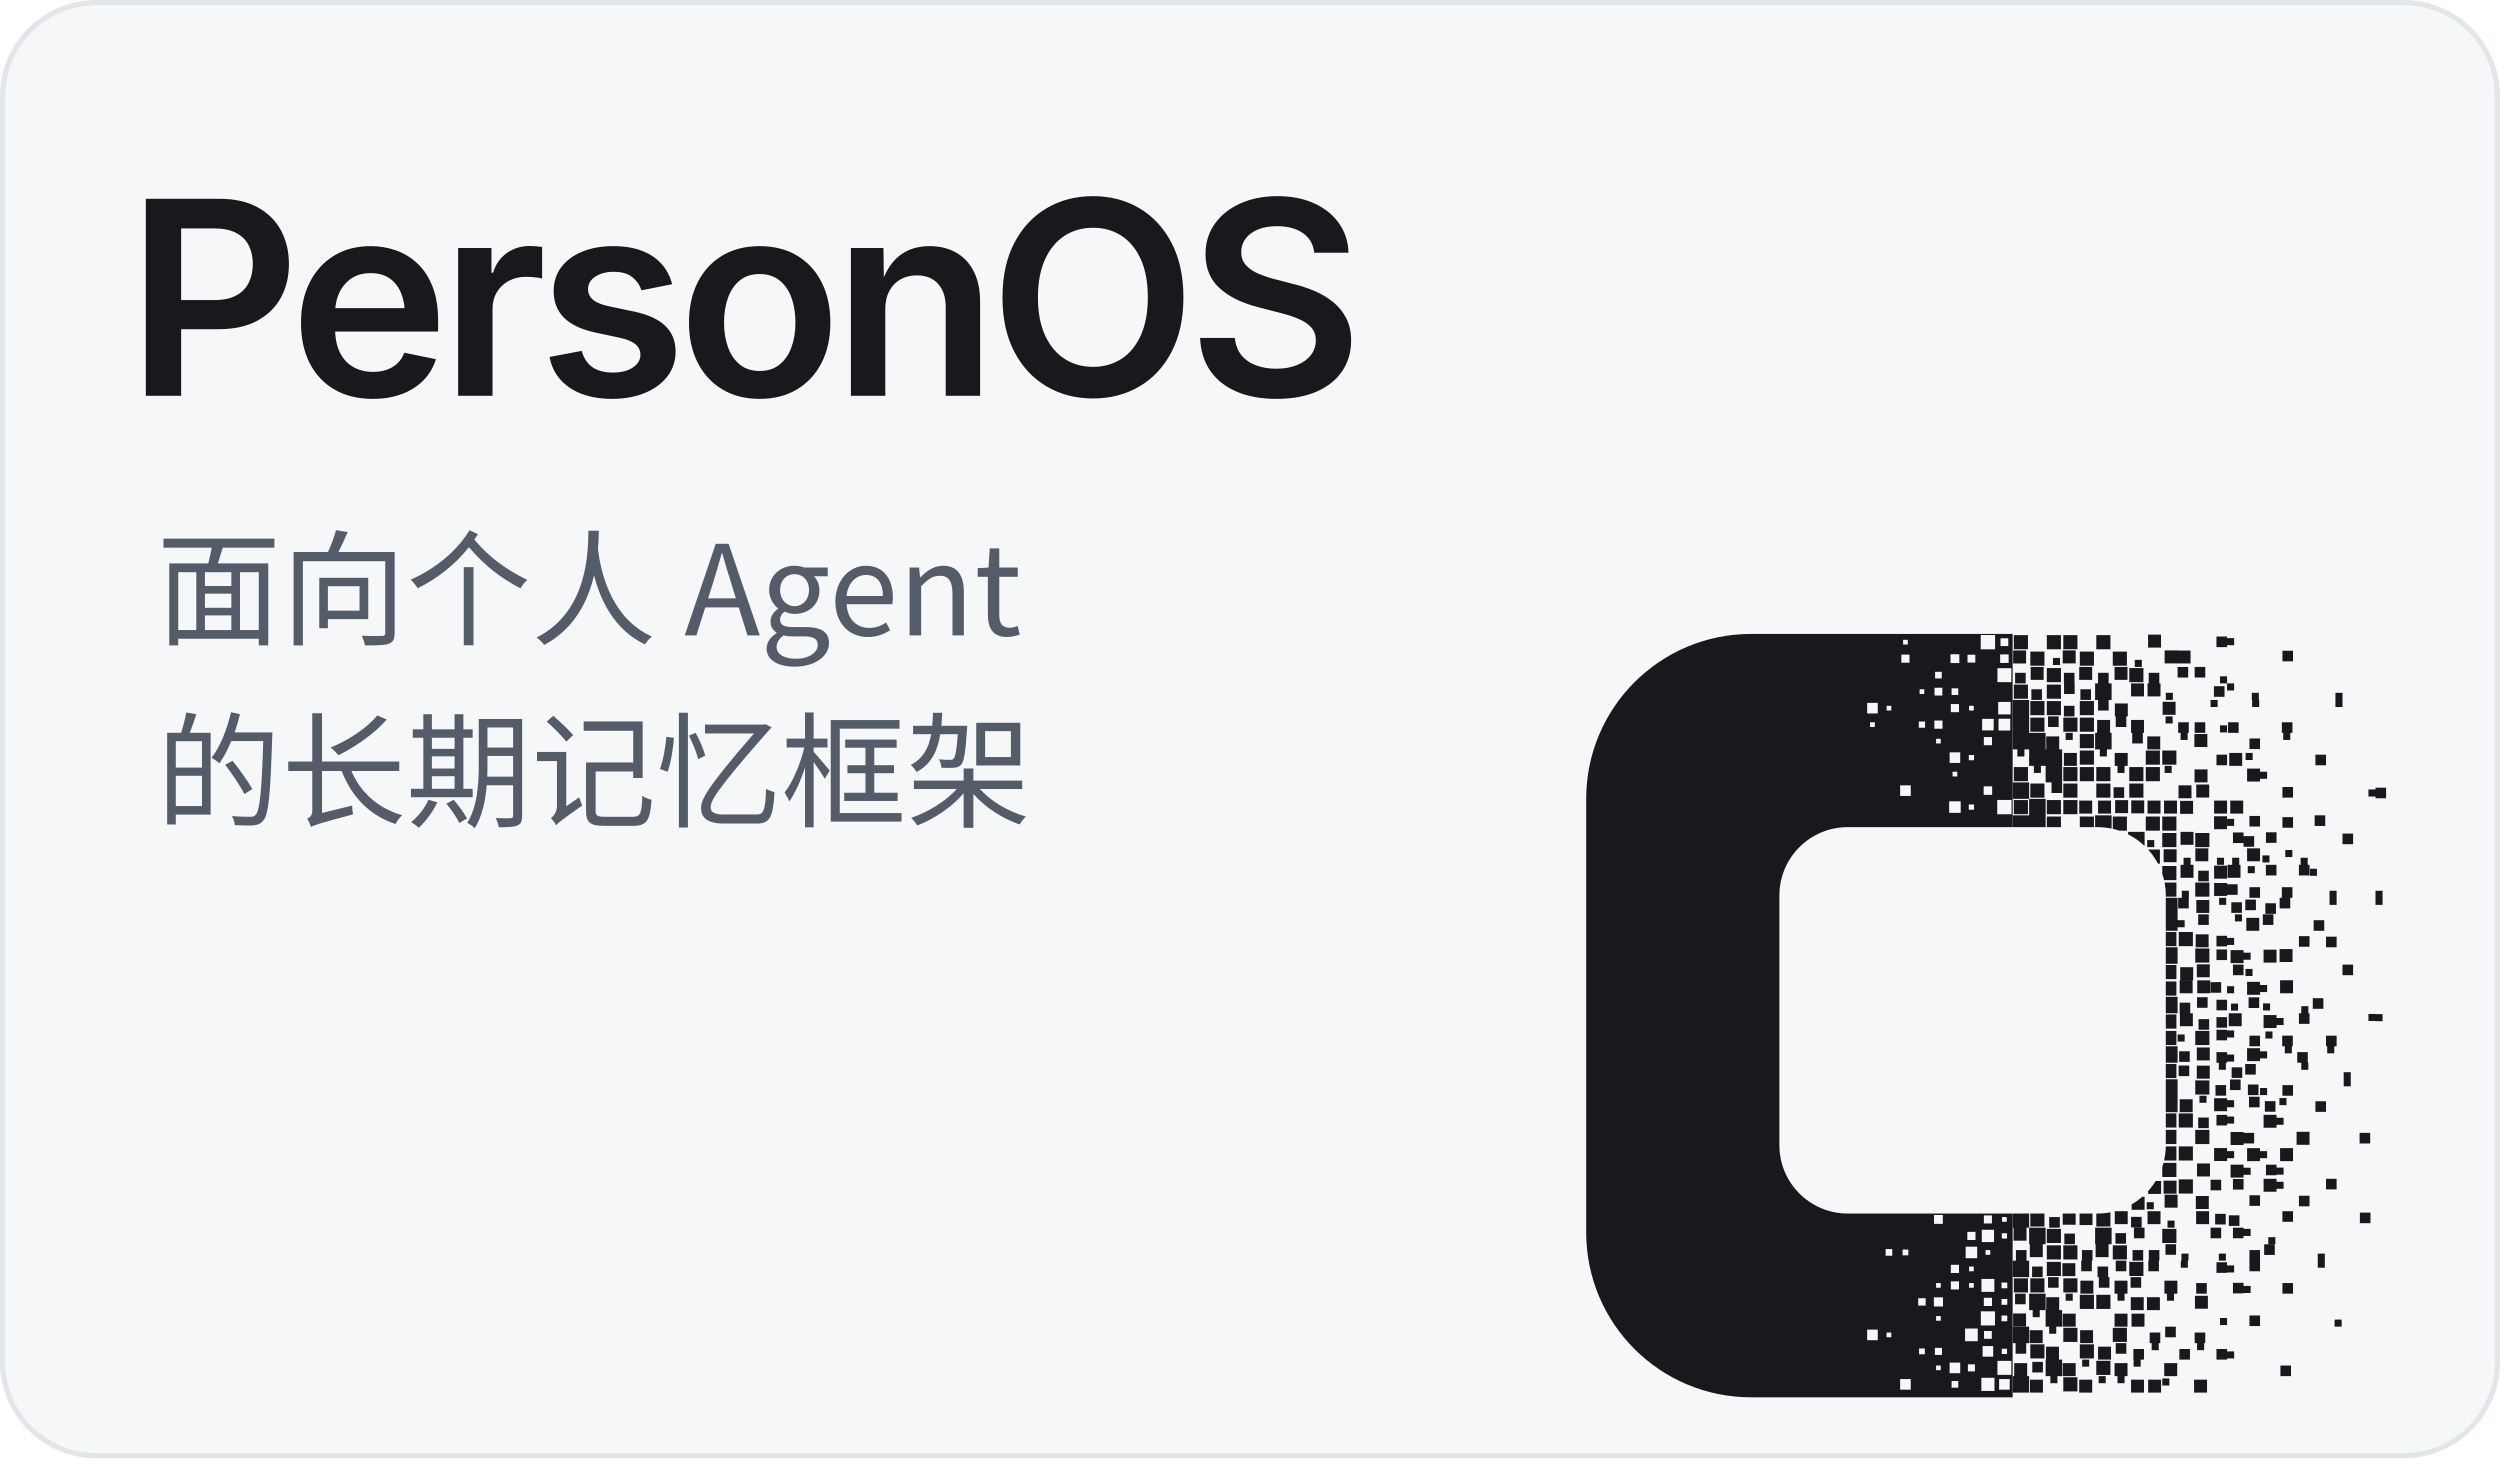
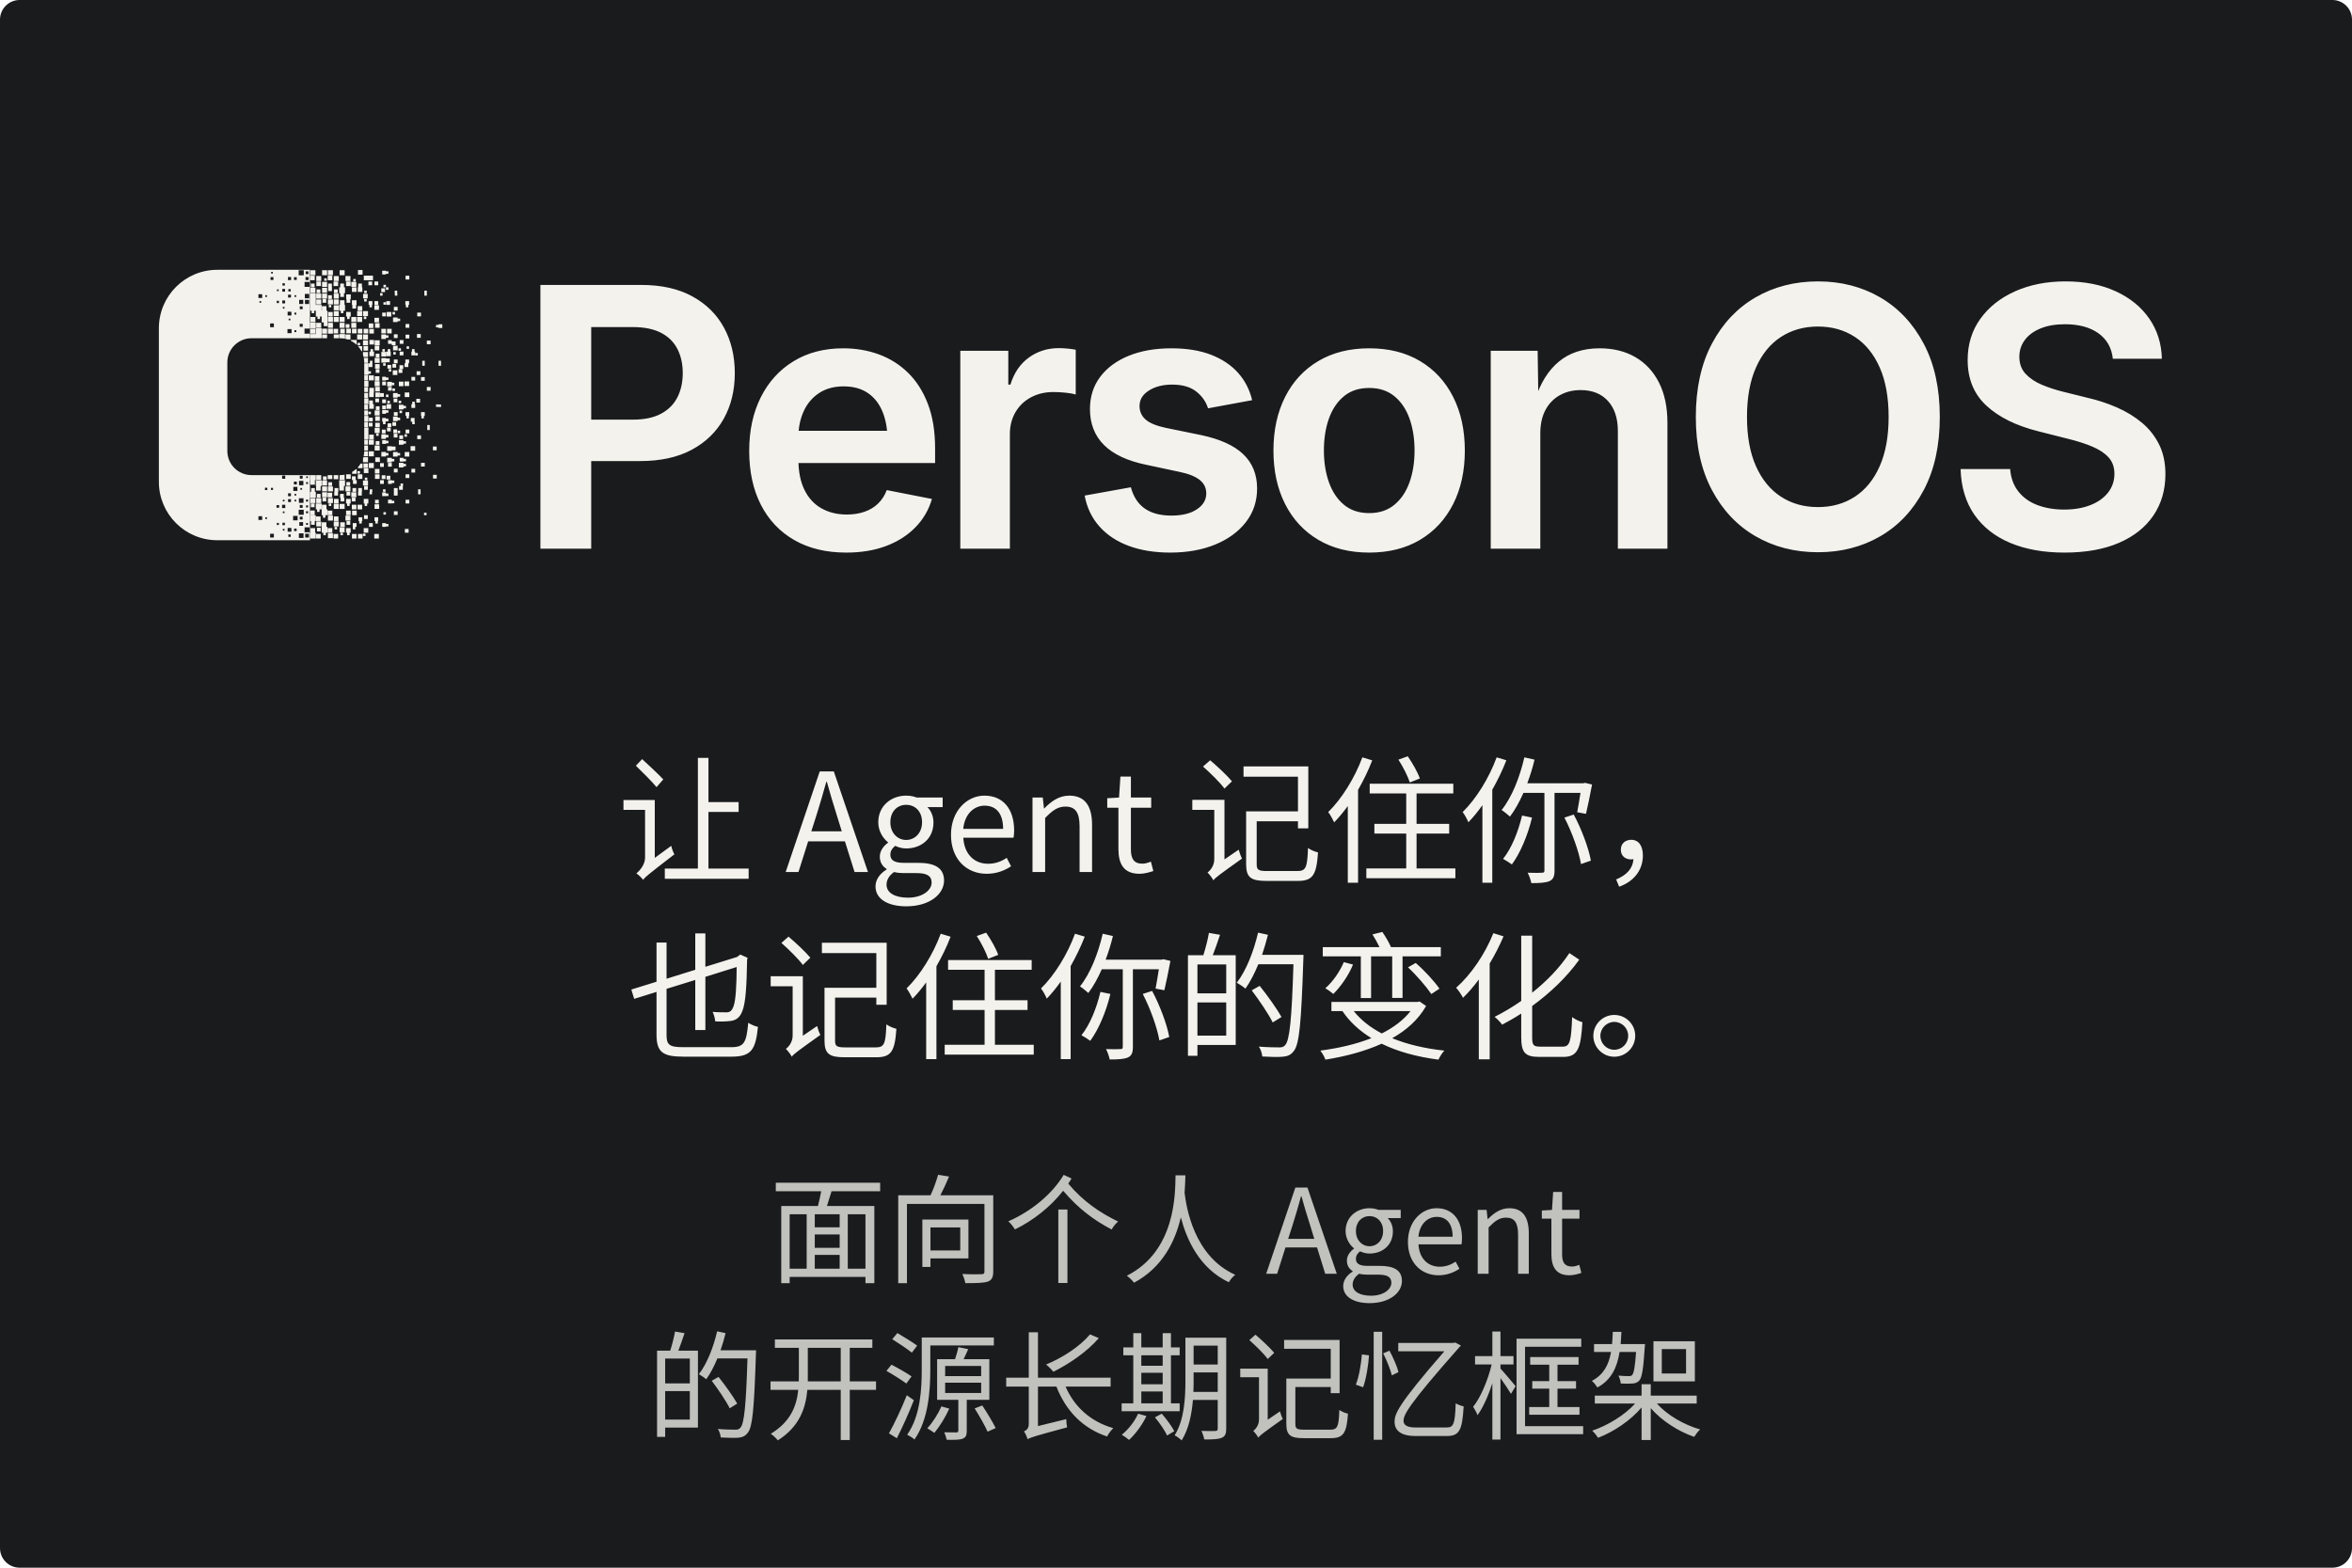
- <svg xmlns="http://www.w3.org/2000/svg" width="480" height="280" viewBox="0 0 480 280" role="img" aria-label="PersonOS — 面向个人 Agent 的长期记忆框架">
-   <rect x=".5" y=".5" width="479" height="279" rx="18" fill="#F6F7F8" stroke="#E2E5E9" />
-   <path d="M28 76V38.168H42.143Q46.484 38.168 49.455 39.793Q52.426 41.418 53.949 44.249Q55.473 47.08 55.473 50.686Q55.473 54.316 53.937 57.135Q52.4 59.953 49.404 61.578Q46.408 63.203 42.041 63.203H32.672V57.617H41.152Q43.717 57.617 45.354 56.729Q46.992 55.84 47.767 54.266Q48.541 52.691 48.541 50.686Q48.541 48.68 47.767 47.131Q46.992 45.582 45.342 44.719Q43.691 43.855 41.102 43.855H34.779V76ZM71.578 76.584Q67.287 76.584 64.202 74.781Q61.117 72.979 59.454 69.703Q57.791 66.428 57.791 61.984Q57.791 57.592 59.429 54.291Q61.067 50.99 64.076 49.124Q67.084 47.258 71.147 47.258Q73.737 47.258 76.085 48.096Q78.434 48.934 80.249 50.686Q82.065 52.438 83.093 55.142Q84.121 57.846 84.121 61.578V63.66H60.914V59.166H80.846L77.748 60.486Q77.748 58.1 77.012 56.284Q76.276 54.469 74.816 53.453Q73.356 52.438 71.172 52.438Q68.989 52.438 67.465 53.466Q65.942 54.494 65.142 56.208Q64.342 57.922 64.342 60.029V63.127Q64.342 65.818 65.256 67.672Q66.17 69.525 67.821 70.465Q69.471 71.404 71.655 71.404Q73.102 71.404 74.283 70.985Q75.463 70.566 76.326 69.741Q77.19 68.916 77.621 67.723L83.69 68.967Q83.004 71.252 81.354 72.966Q79.703 74.68 77.228 75.632Q74.752 76.584 71.578 76.584ZM87.964 76V47.613H94.362V52.361H94.667Q95.428 49.898 97.333 48.565Q99.237 47.232 101.674 47.232Q102.233 47.232 102.919 47.283Q103.604 47.334 104.087 47.41V53.479Q103.68 53.352 102.766 53.25Q101.852 53.148 100.964 53.148Q99.135 53.148 97.675 53.936Q96.215 54.723 95.39 56.106Q94.565 57.49 94.565 59.293V76ZM117.526 76.584Q114.251 76.584 111.737 75.645Q109.224 74.705 107.611 72.902Q105.999 71.1 105.517 68.535L111.686 67.367Q112.27 69.475 113.756 70.503Q115.241 71.531 117.653 71.531Q120.091 71.531 121.525 70.554Q122.96 69.576 122.96 68.129Q122.96 66.91 122.02 66.11Q121.081 65.311 119.126 64.879L114.276 63.838Q110.265 62.975 108.284 60.994Q106.304 59.014 106.304 55.891Q106.304 53.25 107.751 51.32Q109.198 49.391 111.775 48.324Q114.352 47.258 117.755 47.258Q120.979 47.258 123.303 48.172Q125.626 49.086 127.061 50.724Q128.495 52.361 129.054 54.57L123.163 55.738Q122.681 54.24 121.411 53.212Q120.142 52.184 117.831 52.184Q115.724 52.184 114.314 53.11Q112.905 54.037 112.905 55.484Q112.905 56.729 113.845 57.541Q114.784 58.354 116.942 58.811L121.767 59.826Q125.804 60.689 127.759 62.594Q129.714 64.498 129.714 67.494Q129.714 70.186 128.165 72.229Q126.616 74.273 123.861 75.429Q121.106 76.584 117.526 76.584ZM145.845 76.584Q141.706 76.584 138.659 74.743Q135.613 72.902 133.949 69.614Q132.286 66.326 132.286 61.959Q132.286 57.541 133.949 54.228Q135.613 50.914 138.659 49.086Q141.706 47.258 145.845 47.258Q150.009 47.258 153.056 49.086Q156.103 50.914 157.766 54.228Q159.429 57.541 159.429 61.959Q159.429 66.326 157.766 69.614Q156.103 72.902 153.056 74.743Q150.009 76.584 145.845 76.584ZM145.845 71.227Q148.156 71.227 149.692 69.982Q151.228 68.738 151.977 66.631Q152.726 64.523 152.726 61.934Q152.726 59.318 151.977 57.211Q151.228 55.104 149.692 53.859Q148.156 52.615 145.845 52.615Q143.534 52.615 142.024 53.859Q140.513 55.104 139.764 57.198Q139.015 59.293 139.015 61.934Q139.015 64.523 139.764 66.631Q140.513 68.738 142.024 69.982Q143.534 71.227 145.845 71.227ZM169.974 59.369V76H163.373V47.613H169.619L169.72 54.621H169.187Q170.38 50.939 172.691 49.099Q175.002 47.258 178.48 47.258Q181.4 47.258 183.584 48.502Q185.767 49.746 186.973 52.133Q188.179 54.52 188.179 57.947V76H181.578V58.963Q181.578 56.119 180.105 54.494Q178.632 52.869 176.043 52.869Q174.291 52.869 172.92 53.631Q171.548 54.393 170.761 55.853Q169.974 57.312 169.974 59.369ZM209.871 76.508Q204.894 76.508 200.959 74.197Q197.023 71.887 194.751 67.545Q192.478 63.203 192.478 57.109Q192.478 50.99 194.751 46.636Q197.023 42.281 200.959 39.971Q204.894 37.66 209.871 37.66Q214.822 37.66 218.745 39.971Q222.668 42.281 224.94 46.636Q227.213 50.99 227.213 57.109Q227.213 63.203 224.94 67.558Q222.668 71.912 218.745 74.21Q214.822 76.508 209.871 76.508ZM209.871 70.439Q212.943 70.439 215.317 68.903Q217.691 67.367 219.037 64.384Q220.383 61.4 220.383 57.109Q220.383 52.768 219.037 49.784Q217.691 46.801 215.317 45.265Q212.943 43.729 209.871 43.729Q206.773 43.729 204.387 45.277Q202 46.826 200.642 49.81Q199.283 52.793 199.283 57.109Q199.283 61.4 200.642 64.371Q202 67.342 204.387 68.891Q206.773 70.439 209.871 70.439ZM245.096 76.584Q240.703 76.584 237.466 75.213Q234.229 73.842 232.401 71.227Q230.573 68.611 230.42 64.879H237.098Q237.276 66.859 238.342 68.18Q239.408 69.5 241.16 70.147Q242.912 70.795 245.045 70.795Q247.28 70.795 248.993 70.109Q250.707 69.424 251.672 68.192Q252.637 66.961 252.637 65.336Q252.637 63.863 251.786 62.898Q250.936 61.934 249.4 61.261Q247.864 60.588 245.807 60.08L241.516 58.963Q236.768 57.744 234.114 55.281Q231.461 52.818 231.461 48.807Q231.461 45.455 233.264 42.941Q235.067 40.428 238.19 39.044Q241.313 37.66 245.274 37.66Q249.311 37.66 252.358 39.057Q255.405 40.453 257.118 42.916Q258.832 45.379 258.908 48.527H252.332Q252.078 46.09 250.161 44.757Q248.244 43.424 245.172 43.424Q243.039 43.424 241.503 44.071Q239.967 44.719 239.142 45.836Q238.317 46.953 238.317 48.4Q238.317 49.975 239.294 50.99Q240.272 52.006 241.757 52.615Q243.242 53.225 244.766 53.605L248.295 54.52Q250.403 55.027 252.383 55.865Q254.364 56.703 255.95 57.985Q257.537 59.268 258.477 61.096Q259.416 62.924 259.416 65.387Q259.416 68.713 257.715 71.239Q256.014 73.766 252.815 75.175Q249.615 76.584 245.096 76.584Z" fill="#17191C" />
-   <text x="30" y="122" fill="#535C68" font-size="24" font-weight="450" font-family="Noto Sans CJK SC,PingFang SC,Microsoft YaHei,sans-serif">面向个人 Agent</text>
-   <text x="30" y="157" fill="#535C68" font-size="24" font-weight="450" font-family="Noto Sans CJK SC,PingFang SC,Microsoft YaHei,sans-serif">的长期记忆框架</text>
-   <g transform="translate(286 100) scale(2.96875)">
+ <svg xmlns="http://www.w3.org/2000/svg" width="480" height="320" viewBox="0 0 480 320" role="img" aria-label="PersonOS — 面向个人 Agent 的开源长期记忆框架">
+   <rect width="480" height="320" rx="4" fill="#191B1D" />
+   <g transform="translate(25.43759 46.89398) scale(1.118072)">
    <g transform="scale(0.152381) translate(-558 -231)">
      <defs>
        <clipPath id="ring">
          <path clip-rule="evenodd" d="M669 279H853C891.66 279 923 310.34 923 349V533C923 571.66 891.66 603 853 603H669C630.34 603 599 571.66 599 533V349C599 310.34 630.34 279 669 279Z M710 361H816C832.016 361 845 373.984 845 390V496C845 512.016 832.016 525 816 525H710C693.984 525 681 512.016 681 496V390C681 373.984 693.984 361 710 361Z" />
        </clipPath>
        <clipPath id="counter">
          <path clip-rule="evenodd" d="M550 220H990V665H550Z M710 361H816C832.016 361 845 373.984 845 390V496C845 512.016 832.016 525 816 525H710C693.984 525 681 512.016 681 496V390C681 373.984 693.984 361 710 361Z" />
        </clipPath>
      </defs>
-       <g fill="#17191C">
+       <g fill="#F4F2ED">
        <path fill-rule="evenodd" clip-path="url(#ring)" d="M590 270H780V615H590Z M733.5 281.5h2v2h-2Z M766.459 279.459h6.083v6.083h-6.083Z M774.842 280.842h3.317v3.317h-3.317Z M732.768 287.768h3.464v3.464h-3.464Z M753.629 287.629h3.742v3.742h-3.742Z M760.842 287.842h3.317v3.317h-3.317Z M774.697 287.697h3.606v3.606h-3.606Z M747.086 295.086h2.828v2.828h-2.828Z M773.542 293.542h5.916v5.916h-5.916Z M740.5 302.5h2v2h-2Z M746.842 301.842h3.317v3.317h-3.317Z M754.086 302.086h2.828v2.828h-2.828Z M718.25 308.25h4.5v4.5h-4.5Z M726.5 309.5h2v2h-2Z M753.768 308.768h3.464v3.464h-3.464Z M761.5 309.5h2v2h-2Z M773.854 307.854h5.292v5.292h-5.292Z M719.5 316.5h2v2h-2Z M740.177 316.177h2.646v2.646h-2.646Z M746.768 315.768h3.464v3.464h-3.464Z M767.051 315.051h4.899v4.899h-4.899Z M774 315h5v5h-5Z M747.5 323.5h2v2h-2Z M767.768 322.768h3.464v3.464h-3.464Z M753.25 329.25h4.5v4.5h-4.5Z M761.382 330.382h2.236v2.236h-2.236Z M754.5 337.5h2v2h-2Z M732.25 343.25h4.5v4.5h-4.5Z M767.697 343.697h3.606v3.606h-3.606Z M753.051 350.051h4.899v4.899h-4.899Z M761.382 351.382h2.236v2.236h-2.236Z M773.459 349.459h6.083v6.083h-6.083Z M717 363h7v7h-7Z M724 363h7v7h-7Z M731 363h7v7h-7Z M738 363h7v7h-7Z M745 363h7v7h-7Z M752 363h7v7h-7Z M759 363h7v7h-7Z M766 363h7v7h-7Z M773 363h7v7h-7Z M717 370h7v7h-7Z M724 370h7v7h-7Z M731 370h7v7h-7Z M738 370h7v7h-7Z M745 370h7v7h-7Z M752 370h7v7h-7Z M759 370h7v7h-7Z M766 370h7v7h-7Z M773 370h7v7h-7Z M717 377h7v7h-7Z M724 377h7v7h-7Z M731 377h7v7h-7Z M738 377h7v7h-7Z M745 377h7v7h-7Z M752 377h7v7h-7Z M759 377h7v7h-7Z M766 377h7v7h-7Z M773 377h7v7h-7Z M717 384h7v7h-7Z M724 384h7v7h-7Z M731 384h7v7h-7Z M738 384h7v7h-7Z M745 384h7v7h-7Z M752 384h7v7h-7Z M759 384h7v7h-7Z M766 384h7v7h-7Z M773 384h7v7h-7Z M717 391h7v7h-7Z M724 391h7v7h-7Z M731 391h7v7h-7Z M738 391h7v7h-7Z M745 391h7v7h-7Z M752 391h7v7h-7Z M759 391h7v7h-7Z M766 391h7v7h-7Z M773 391h7v7h-7Z M717 398h7v7h-7Z M724 398h7v7h-7Z M731 398h7v7h-7Z M738 398h7v7h-7Z M745 398h7v7h-7Z M752 398h7v7h-7Z M759 398h7v7h-7Z M766 398h7v7h-7Z M773 398h7v7h-7Z M717 405h7v7h-7Z M724 405h7v7h-7Z M731 405h7v7h-7Z M738 405h7v7h-7Z M745 405h7v7h-7Z M752 405h7v7h-7Z M759 405h7v7h-7Z M766 405h7v7h-7Z M773 405h7v7h-7Z M717 412h7v7h-7Z M724 412h7v7h-7Z M731 412h7v7h-7Z M738 412h7v7h-7Z M745 412h7v7h-7Z M752 412h7v7h-7Z M759 412h7v7h-7Z M766 412h7v7h-7Z M773 412h7v7h-7Z M717 419h7v7h-7Z M724 419h7v7h-7Z M731 419h7v7h-7Z M738 419h7v7h-7Z M745 419h7v7h-7Z M752 419h7v7h-7Z M759 419h7v7h-7Z M766 419h7v7h-7Z M773 419h7v7h-7Z M717 426h7v7h-7Z M724 426h7v7h-7Z M731 426h7v7h-7Z M738 426h7v7h-7Z M745 426h7v7h-7Z M752 426h7v7h-7Z M759 426h7v7h-7Z M766 426h7v7h-7Z M773 426h7v7h-7Z M717 433h7v7h-7Z M724 433h7v7h-7Z M731 433h7v7h-7Z M738 433h7v7h-7Z M745 433h7v7h-7Z M752 433h7v7h-7Z M759 433h7v7h-7Z M766 433h7v7h-7Z M773 433h7v7h-7Z M717 440h7v7h-7Z M724 440h7v7h-7Z M731 440h7v7h-7Z M738 440h7v7h-7Z M745 440h7v7h-7Z M752 440h7v7h-7Z M759 440h7v7h-7Z M766 440h7v7h-7Z M773 440h7v7h-7Z M717 447h7v7h-7Z M724 447h7v7h-7Z M731 447h7v7h-7Z M738 447h7v7h-7Z M745 447h7v7h-7Z M752 447h7v7h-7Z M759 447h7v7h-7Z M766 447h7v7h-7Z M773 447h7v7h-7Z M717 454h7v7h-7Z M724 454h7v7h-7Z M731 454h7v7h-7Z M738 454h7v7h-7Z M745 454h7v7h-7Z M752 454h7v7h-7Z M759 454h7v7h-7Z M766 454h7v7h-7Z M773 454h7v7h-7Z M717 461h7v7h-7Z M724 461h7v7h-7Z M731 461h7v7h-7Z M738 461h7v7h-7Z M745 461h7v7h-7Z M752 461h7v7h-7Z M759 461h7v7h-7Z M766 461h7v7h-7Z M773 461h7v7h-7Z M717 468h7v7h-7Z M724 468h7v7h-7Z M731 468h7v7h-7Z M738 468h7v7h-7Z M745 468h7v7h-7Z M752 468h7v7h-7Z M759 468h7v7h-7Z M766 468h7v7h-7Z M773 468h7v7h-7Z M717 475h7v7h-7Z M724 475h7v7h-7Z M731 475h7v7h-7Z M738 475h7v7h-7Z M745 475h7v7h-7Z M752 475h7v7h-7Z M759 475h7v7h-7Z M766 475h7v7h-7Z M773 475h7v7h-7Z M717 482h7v7h-7Z M724 482h7v7h-7Z M731 482h7v7h-7Z M738 482h7v7h-7Z M745 482h7v7h-7Z M752 482h7v7h-7Z M759 482h7v7h-7Z M766 482h7v7h-7Z M773 482h7v7h-7Z M717 489h7v7h-7Z M724 489h7v7h-7Z M731 489h7v7h-7Z M738 489h7v7h-7Z M745 489h7v7h-7Z M752 489h7v7h-7Z M759 489h7v7h-7Z M766 489h7v7h-7Z M773 489h7v7h-7Z M717 496h7v7h-7Z M724 496h7v7h-7Z M731 496h7v7h-7Z M738 496h7v7h-7Z M745 496h7v7h-7Z M752 496h7v7h-7Z M759 496h7v7h-7Z M766 496h7v7h-7Z M773 496h7v7h-7Z M717 503h7v7h-7Z M724 503h7v7h-7Z M731 503h7v7h-7Z M738 503h7v7h-7Z M745 503h7v7h-7Z M752 503h7v7h-7Z M759 503h7v7h-7Z M766 503h7v7h-7Z M773 503h7v7h-7Z M717 510h7v7h-7Z M724 510h7v7h-7Z M731 510h7v7h-7Z M738 510h7v7h-7Z M745 510h7v7h-7Z M752 510h7v7h-7Z M759 510h7v7h-7Z M766 510h7v7h-7Z M773 510h7v7h-7Z M717 517h7v7h-7Z M724 517h7v7h-7Z M731 517h7v7h-7Z M738 517h7v7h-7Z M745 517h7v7h-7Z M752 517h7v7h-7Z M759 517h7v7h-7Z M766 517h7v7h-7Z M773 517h7v7h-7Z M746.629 525.629h3.742v3.742h-3.742Z M767.792 525.792h3.416v3.416h-3.416Z M775.5 526.5h2v2h-2Z M760.768 532.768h3.464v3.464h-3.464Z M766.902 531.902h5.196v5.196h-5.196Z M775.382 533.382h2.236v2.236h-2.236Z M726.086 540.086h2.828v2.828h-2.828Z M733.275 540.275h2.449v2.449h-2.449Z M760.051 539.051h4.899v4.899h-4.899Z M768.5 540.5h2v2h-2Z M753.768 546.768h3.464v3.464h-3.464Z M761.5 547.5h2v2h-2Z M747.5 554.5h2v2h-2Z M753.768 553.768h3.464v3.464h-3.464Z M761.5 554.5h2v2h-2Z M766.761 552.761h5.477v5.477h-5.477Z M775.275 554.275h2.449v2.449h-2.449Z M739.919 560.919h3.162v3.162h-3.162Z M746.564 560.564h3.873v3.873h-3.873Z M767.768 560.768h3.464v3.464h-3.464Z M775.275 561.275h2.449v2.449h-2.449Z M747.5 568.5h2v2h-2Z M766.5 566.5h6v6h-6Z M775.275 568.275h2.449v2.449h-2.449Z M718.25 574.25h4.5v4.5h-4.5Z M726.5 575.5h2v2h-2Z M759.807 573.807h5.385v5.385h-5.385Z M767.842 574.842h3.317v3.317h-3.317Z M740.275 582.275h2.449v2.449h-2.449Z M747 582h3v3h-3Z M767.25 581.25h4.5v4.5h-4.5Z M775.382 582.382h2.236v2.236h-2.236Z M747.5 589.5h2v2h-2Z M753.25 588.25h4.5v4.5h-4.5Z M761 589h3v3h-3Z M773.542 587.542h5.916v5.916h-5.916Z M732.25 595.25h4.5v4.5h-4.5Z M754.086 596.086h2.828v2.828h-2.828Z M766.716 594.716h5.568v5.568h-5.568Z M774.25 595.25h4.5v4.5h-4.5Z" />
        <path clip-path="url(#counter)" d="M780.5 279.5h6v6h-6Z M794.5 279.5h6v6h-6Z M801.5 279.5h6v6h-6Z M815.5 279.5h6v6h-6Z M837.477 279.295h5.5v5.5h-5.5Z M866.5 280.107h4.5v4.5h-4.5Z M871 280.778h3v3h-3Z M780.205 286.023h5.5v5.5h-5.5Z M787.5 286.5h6v6h-6Z M797.091 289.182h3v3h-3Z M801.25 286h5.5v5.5h-5.5Z M808.5 286.5h6v6h-6Z M822.5 286.5h6v6h-6Z M831.833 290h3v3h-3Z M844.5 286h5.5v5.5h-5.5Z M850 286.046h5.5v5.5h-5.5Z M894.5 286.132h4.5v4.5h-4.5Z M781.036 295.5h4.5v4.5h-4.5Z M787.65 293h5.5v5.5h-5.5Z M794.5 293.5h6v6h-6Z M801.75 295.5h4.5v4.5h-4.5Z M808.25 293h5.5v5.5h-5.5Z M816.25 295.5h4.5v4.5h-4.5Z M823.25 293h5.5v5.5h-5.5Z M829.5 293.5h6v6h-6Z M837.75 295.5h4.5v4.5h-4.5Z M850 293h4.5v4.5h-4.5Z M857.25 293h4.5v4.5h-4.5Z M868 297h3v3h-3Z M780.5 300.5h6v6h-6Z M787.938 302.5h4.5v4.5h-4.5Z M794.5 300.5h6v6h-6Z M801.815 300h4.5v4.5h-4.5Z M808.75 302.5h4.5v4.5h-4.5Z M815 300h7v7h-7Z M830.25 300h5.5v5.5h-5.5Z M837.25 300h5.5v5.5h-5.5Z M845 304h3v3h-3Z M865.426 301.191h4.5v4.5h-4.5Z M871 300h3v3h-3Z M881.5 304h3v3h-3Z M917 304h3v3h-3Z M780 307h7v7h-7Z M787.5 307.5h6v6h-6Z M794.5 307.5h6v6h-6Z M801.75 309.5h4.5v4.5h-4.5Z M808.5 307.5h6v6h-6Z M816.25 307h4.5v4.5h-4.5Z M823.38 308.5h5.5v5.5h-5.5Z M843.65 307.817h5.5v5.5h-5.5Z M864 307h3v3h-3Z M881.636 307h3v3h-3Z M917 307h3v3h-3Z M780 314h7v7h-7Z M787.5 314.5h6v6h-6Z M795.019 314h4.5v4.5h-4.5Z M801.5 314.5h6v6h-6Z M808.5 314.5h6v6h-6Z M815.861 315.5h5.5v5.5h-5.5Z M823.75 314h4.5v4.5h-4.5Z M830.25 315.5h5.5v5.5h-5.5Z M844.909 314h3v3h-3Z M850.25 316.5h4.5v4.5h-4.5Z M857.25 316.5h4.5v4.5h-4.5Z M868 317.8h3v3h-3Z M871.417 316.5h4.5v4.5h-4.5Z M894.25 316.5h4.5v4.5h-4.5Z M780 321h7v7h-7Z M787 321h7v7h-7Z M794.25 322.5h5.5v5.5h-5.5Z M802.5 321h3v3h-3Z M808.5 321.5h6v6h-6Z M815 321h7v7h-7Z M830.75 321h4.5v4.5h-4.5Z M837.137 322.5h5.5v5.5h-5.5Z M851.273 321h3v3h-3Z M857.135 321.481h5.5v5.5h-5.5Z M880.5 323.375h4.5v4.5h-4.5Z M894.833 321h3v3h-3Z M782 328h3v3h-3Z M787 328h7v7h-7Z M794 328h7v7h-7Z M801.75 329.5h5.5v5.5h-5.5Z M808.5 328.5h6v6h-6Z M817 328h3v3h-3Z M823.331 329.5h5.5v5.5h-5.5Z M836.5 328.5h6v6h-6Z M843.5 328.5h6v6h-6Z M866.5 330.25h4.5v4.5h-4.5Z M871.917 329.5h5.5v5.5h-5.5Z M878.875 329.5h3v3h-3Z M908.5 330.25h4.5v4.5h-4.5Z M780.5 335.5h6v6h-6Z M789 335h3v3h-3Z M794 335h7v7h-7Z M801.5 335.5h6v6h-6Z M808.5 335.5h6v6h-6Z M815.5 335.5h6v6h-6Z M824.5 335h3v3h-3Z M829.5 335.5h6v6h-6Z M836.5 335.5h6v6h-6Z M844.5 335h3v3h-3Z M857.202 336.5h5.5v5.5h-5.5Z M879.5 336.15h5.5v5.5h-5.5Z M885 337.5h3v3h-3Z M780 342h7v7h-7Z M787.5 342.5h6v6h-6Z M796.5 342h4.5v4.5h-4.5Z M801.5 342.5h6v6h-6Z M815.5 342.5h6v6h-6Z M822.829 344.092h4.5v4.5h-4.5Z M829.5 342.5h6v6h-6Z M850.397 343.25h5.5v5.5h-5.5Z M857.926 342.926h5.5v5.5h-5.5Z M894.5 343.977h4.5v4.5h-4.5Z M931 345h3v3h-3Z M934 344.25h4.5v4.5h-4.5Z M780.5 349.5h6v6h-6Z M787 349h7v7h-7Z M794.5 349.5h6v6h-6Z M801.5 349.5h6v6h-6Z M808.25 349.75h5.5v5.5h-5.5Z M816.25 349.75h5.5v5.5h-5.5Z M823.5 349.55h5.5v5.5h-5.5Z M830.331 349.653h5.5v5.5h-5.5Z M837.25 349.75h5.5v5.5h-5.5Z M844.25 349.75h5.5v5.5h-5.5Z M851.071 349.857h5.5v5.5h-5.5Z M865.5 349.75h5.5v5.5h-5.5Z M872.35 349.75h5.5v5.5h-5.5Z M780 356h7v7h-7Z M787 356h7v7h-7Z M794.5 356.5h6v6h-6Z M808.5 356.5h6v6h-6Z M815 356h7v7h-7Z M822.5 356.5h6v6h-6Z M836.5 356.5h6v6h-6Z M843.5 356.5h6v6h-6Z M865.477 356.386h5.5v5.5h-5.5Z M871 357.5h3v3h-3Z M880.5 356.25h4.5v4.5h-4.5Z M894.5 356.75h4.5v4.5h-4.5Z M908.173 356h4.5v4.5h-4.5Z M829 363h7v7h-7Z M837.1 366.5h3v3h-3Z M843.5 363.5h6v6h-6Z M851.25 363h5.5v5.5h-5.5Z M857.5 363.5h6v6h-6Z M873.5 363.25h4.5v4.5h-4.5Z M878 364.821h4.5v4.5h-4.5Z M887.5 363.183h4.5v4.5h-4.5Z M920 363.75h4.5v4.5h-4.5Z M836.5 370.5h6v6h-6Z M844.083 370.386h5.5v5.5h-5.5Z M852.545 374h3v3h-3Z M857.543 370h5.5v5.5h-5.5Z M866.714 374h3v3h-3Z M873.167 374h3v3h-3Z M879.5 370h5.5v5.5h-5.5Z M886 373h3v3h-3Z M895.714 370.714h3v3h-3Z M902.222 374h3v3h-3Z M843.5 377.5h6v6h-6Z M851.25 377h5.5v5.5h-5.5Z M858.75 379.5h4.5v4.5h-4.5Z M865.5 377.363h5.5v5.5h-5.5Z M871.208 377h5.5v5.5h-5.5Z M879.778 377.556h3v3h-3Z M887.472 377h4.5v4.5h-4.5Z M901.5 377h4.5v4.5h-4.5Z M906.167 378.667h3v3h-3Z M843.5 384.5h6v6h-6Z M851.8 388h3v3h-3Z M857.5 384.5h6v6h-6Z M865.5 384.712h5.5v5.5h-5.5Z M871 385.25h4.5v4.5h-4.5Z M880.5 386.5h4.5v4.5h-4.5Z M894.25 386.5h4.5v4.5h-4.5Z M914.5 388h3v3h-3Z M934 388h3v3h-3Z M843 391h7v7h-7Z M850.25 391h4.5v4.5h-4.5Z M857.956 391.926h5.5v5.5h-5.5Z M867.636 391h3v3h-3Z M872.8 392.9h4.5v4.5h-4.5Z M878.75 391.75h4.5v4.5h-4.5Z M887.25 393.306h4.5v4.5h-4.5Z M893.321 391h4.5v4.5h-4.5Z M914.5 391h3v3h-3Z M934 391h3v3h-3Z M843 398h7v7h-7Z M850 400.5h3v3h-3Z M858.75 398h4.5v4.5h-4.5Z M874.333 398h3v3h-3Z M879.167 399.5h5.5v5.5h-5.5Z M886.173 398.019h4.5v4.5h-4.5Z M907.75 400.5h4.5v4.5h-4.5Z M843.5 405.5h6v6h-6Z M850.5 405.5h6v6h-6Z M857.676 406.5h5.5v5.5h-5.5Z M866.5 407.107h4.5v4.5h-4.5Z M871 408h3v3h-3Z M901.5 407.25h4.5v4.5h-4.5Z M913 407.5h4.5v4.5h-4.5Z M843 412h7v7h-7Z M857.5 412.5h6v6h-6Z M866.5 412.917h4.5v4.5h-4.5Z M872.5 413.214h5.5v5.5h-5.5Z M878 414.273h3v3h-3Z M886.5 413h5.5v5.5h-5.5Z M893.288 412.75h5.5v5.5h-5.5Z M843.5 419.5h6v6h-6Z M851.12 420.454h5.5v5.5h-5.5Z M858.164 419.233h5.5v5.5h-5.5Z M873.5 419.345h4.5v4.5h-4.5Z M878.818 421.182h3v3h-3Z M920 419.355h4.5v4.5h-4.5Z M843.5 426.5h6v6h-6Z M850.888 426h5.5v5.5h-5.5Z M858.35 426.017h5.5v5.5h-5.5Z M864 426.779h4.5v4.5h-4.5Z M871 428.5h3v3h-3Z M879.5 426.673h5.5v5.5h-5.5Z M885 428h3v3h-3Z M893.5 426h5.5v5.5h-5.5Z M843 433h7v7h-7Z M850.875 435.5h4.5v4.5h-4.5Z M858.25 433.191h4.5v4.5h-4.5Z M866.5 434.25h4.5v4.5h-4.5Z M872.667 435.889h3v3h-3Z M880.145 433.25h4.5v4.5h-4.5Z M886.273 435.818h3v3h-3Z M902.5 437h3v3h-3Z M907.386 433.614h4.5v4.5h-4.5Z M843.5 440.5h6v6h-6Z M850.981 440h5.5v5.5h-5.5Z M858.897 442.5h4.5v4.5h-4.5Z M866.5 441.639h4.5v4.5h-4.5Z M871.71 440h5.5v5.5h-5.5Z M886.5 440.75h5.5v5.5h-5.5Z M892 442h3v3h-3Z M901.5 440h4.5v4.5h-4.5Z M931 440.286h3v3h-3Z M934 440.364h3v3h-3Z M843.5 447.5h6v6h-6Z M850 449h3v3h-3Z M857.5 447.5h6v6h-6Z M866.5 447h4.5v4.5h-4.5Z M871 447.286h3v3h-3Z M880.5 449.5h4.5v4.5h-4.5Z M887.273 447.727h3v3h-3Z M894.404 449.5h4.5v4.5h-4.5Z M913 449.5h4.5v4.5h-4.5Z M843 454h7v7h-7Z M850.662 456.132h4.5v4.5h-4.5Z M858.162 454.515h5.5v5.5h-5.5Z M866.5 456.5h4.5v4.5h-4.5Z M871 457.5h3v3h-3Z M879.5 454.827h5.5v5.5h-5.5Z M885 456.167h3v3h-3Z M895.5 454h3v3h-3Z M900.779 456.5h4.5v4.5h-4.5Z M913.5 454h3v3h-3Z M843.5 461.5h6v6h-6Z M850.45 462.183h4.5v4.5h-4.5Z M858.156 462.25h5.5v5.5h-5.5Z M867.5 461h3v3h-3Z M872.95 462.95h4.5v4.5h-4.5Z M878.694 461.528h4.5v4.5h-4.5Z M902.5 461h3v3h-3Z M920.5 465h3v3h-3Z M843 468h7v7h-7Z M857.5 468.5h6v6h-6Z M866.092 470.461h4.5v4.5h-4.5Z M872.25 468.083h4.5v4.5h-4.5Z M879.841 470.25h4.5v4.5h-4.5Z M885 471.714h3v3h-3Z M894.5 470.5h4.5v4.5h-4.5Z M920.5 468h3v3h-3Z M843 475h7v7h-7Z M850.902 476.5h5.5v5.5h-5.5Z M859.286 475h3v3h-3Z M865.5 476.058h5.5v5.5h-5.5Z M871 476.889h3v3h-3Z M880.309 475.426h4.5v4.5h-4.5Z M887.039 477.303h4.5v4.5h-4.5Z M893.222 476h3v3h-3Z M908.5 477.355h4.5v4.5h-4.5Z M843.5 482.5h6v6h-6Z M850.5 482.5h6v6h-6Z M858.75 484.25h4.5v4.5h-4.5Z M866.5 483.114h4.5v4.5h-4.5Z M871 483.818h3v3h-3Z M886.5 483.083h5.5v5.5h-5.5Z M892 484.333h3v3h-3Z M843.5 489.5h6v6h-6Z M857.5 489.5h6v6h-6Z M872.5 490.404h5.5v5.5h-5.5Z M878 490.75h4.5v4.5h-4.5Z M900.5 490.321h5.5v5.5h-5.5Z M927.25 490.75h4.5v4.5h-4.5Z M843.5 496.5h6v6h-6Z M850.5 496.5h6v6h-6Z M865.5 497.208h5.5v5.5h-5.5Z M871 498.5h3v3h-3Z M879.5 497.25h5.5v5.5h-5.5Z M885 498.5h3v3h-3Z M893.5 497.25h5.5v5.5h-5.5Z M843.5 503.5h6v6h-6Z M858.25 503.75h5.5v5.5h-5.5Z M872.5 504.25h5.5v5.5h-5.5Z M878 505.571h3v3h-3Z M887.5 504.25h4.5v4.5h-4.5Z M892 505.5h3v3h-3Z M837.5 511.179h5.5v5.5h-5.5Z M844.058 511.058h5.5v5.5h-5.5Z M850.5 510.5h6v6h-6Z M864 510.639h4.5v4.5h-4.5Z M873.5 510.345h4.5v4.5h-4.5Z M886.5 510.25h5.5v5.5h-5.5Z M892 511.5h3v3h-3Z M913 510.25h4.5v4.5h-4.5Z M830.5 517.908h5.5v5.5h-5.5Z M836.909 520.182h3v3h-3Z M844.5 517h5.5v5.5h-5.5Z M857.75 517.563h5.5v5.5h-5.5Z M880.5 517.25h4.5v4.5h-4.5Z M901.5 517.44h4.5v4.5h-4.5Z M780 524h7v7h-7Z M787.5 524.5h6v6h-6Z M795.517 526.5h4.5v4.5h-4.5Z M801.25 524.25h5.5v5.5h-5.5Z M808.39 524.39h5.5v5.5h-5.5Z M815.5 524.5h6v6h-6Z M823.336 524h5.5v5.5h-5.5Z M830.25 526.417h4.5v4.5h-4.5Z M837.25 524h5.5v5.5h-5.5Z M845.727 528h3v3h-3Z M857.865 524h5.5v5.5h-5.5Z M865.934 525.145h4.5v4.5h-4.5Z M871.75 525.75h4.5v4.5h-4.5Z M894.5 524h4.5v4.5h-4.5Z M927.368 524.603h4.5v4.5h-4.5Z M780.39 531h5.5v5.5h-5.5Z M787 531h7v7h-7Z M794.5 531.5h6v6h-6Z M801.942 533.5h4.5v4.5h-4.5Z M815 531h7v7h-7Z M823.618 533.303h4.5v4.5h-4.5Z M831.472 531h4.5v4.5h-4.5Z M843.5 531.5h6v6h-6Z M864 531h4.5v4.5h-4.5Z M873.5 531h4.5v4.5h-4.5Z M878 531.5h3v3h-3Z M888.5 535h3v3h-3Z M781.386 540.5h4.5v4.5h-4.5Z M787.292 538h5.5v5.5h-5.5Z M794.5 538.5h6v6h-6Z M801.5 538.5h6v6h-6Z M809.4 540.5h4.5v4.5h-4.5Z M815.212 538h5.5v5.5h-5.5Z M822.5 538.5h6v6h-6Z M830.897 540.5h4.5v4.5h-4.5Z M837.776 540.5h4.5v4.5h-4.5Z M844.859 538h4.5v4.5h-4.5Z M851.636 542h3v3h-3Z M867.5 542h3v3h-3Z M880.5 540.5h4.5v4.5h-4.5Z M886.75 538.063h4.5v4.5h-4.5Z M909.5 542h3v3h-3Z M780 545h7v7h-7Z M788.25 547.5h4.5v4.5h-4.5Z M794.5 545.5h6v6h-6Z M801.103 546.074h5.5v5.5h-5.5Z M809.1 545h4.5v4.5h-4.5Z M816.033 547.5h4.5v4.5h-4.5Z M823.75 545h4.5v4.5h-4.5Z M829.5 545.5h6v6h-6Z M837.583 545h4.5v4.5h-4.5Z M851.364 545h3v3h-3Z M866.5 545.671h4.5v4.5h-4.5Z M871 547h3v3h-3Z M880.5 545h4.5v4.5h-4.5Z M909.5 545h3v3h-3Z M780.5 552.5h6v6h-6Z M787.5 552.5h6v6h-6Z M795.019 552h4.5v4.5h-4.5Z M801.5 552.5h6v6h-6Z M808.75 553.5h5.5v5.5h-5.5Z M816.583 552h4.5v4.5h-4.5Z M823.25 553.5h5.5v5.5h-5.5Z M830.05 552h4.5v4.5h-4.5Z M844.417 553.5h5.5v5.5h-5.5Z M857.897 554.5h4.5v4.5h-4.5Z M873.5 554.404h4.5v4.5h-4.5Z M878 555.714h3v3h-3Z M894.5 554.5h4.5v4.5h-4.5Z M781.019 559h4.5v4.5h-4.5Z M787 559h7v7h-7Z M794.25 560.5h5.5v5.5h-5.5Z M802.5 559h3v3h-3Z M808.5 559.5h6v6h-6Z M815.5 559.5h6v6h-6Z M824.5 559h3v3h-3Z M830.137 560.5h5.5v5.5h-5.5Z M836.99 560.5h5.5v5.5h-5.5Z M845.5 559h3v3h-3Z M857.363 559.911h5.5v5.5h-5.5Z M780.191 567.397h5.5v5.5h-5.5Z M788.5 566h3v3h-3Z M794 566h7v7h-7Z M801.25 567.5h5.5v5.5h-5.5Z M823.25 567.5h5.5v5.5h-5.5Z M830.454 567.5h5.5v5.5h-5.5Z M868 569.333h3v3h-3Z M880.5 568.25h4.5v4.5h-4.5Z M916.636 570h3v3h-3Z M780 573h7v7h-7Z M787.25 574.5h5.5v5.5h-5.5Z M795.5 573h3v3h-3Z M801.5 573.5h6v6h-6Z M808.635 574.5h5.5v5.5h-5.5Z M822.5 573.5h6v6h-6Z M838.155 575.5h4.5v4.5h-4.5Z M844.75 573h4.5v4.5h-4.5Z M857.25 575.5h4.5v4.5h-4.5Z M781.25 580h4.5v4.5h-4.5Z M787.5 580.5h6v6h-6Z M794.164 581.5h5.5v5.5h-5.5Z M808.5 580.5h6v6h-6Z M816.25 581.5h5.5v5.5h-5.5Z M823.75 580h4.5v4.5h-4.5Z M831.25 582.5h4.5v4.5h-4.5Z M839 580h3v3h-3Z M850.75 582.5h4.5v4.5h-4.5Z M858.273 580h3v3h-3Z M866.5 582.5h4.5v4.5h-4.5Z M871 583.5h3v3h-3Z M780.662 588.5h5.5v5.5h-5.5Z M788.337 587.946h4.5v4.5h-4.5Z M794 587h7v7h-7Z M801.25 588.5h5.5v5.5h-5.5Z M809.5 587h3v3h-3Z M815.5 587.5h6v6h-6Z M823.25 588.5h5.5v5.5h-5.5Z M831.333 587h3v3h-3Z M844.343 588.5h5.5v5.5h-5.5Z M893.65 589.5h4.5v4.5h-4.5Z M780 594h7v7h-7Z M787.363 595.5h5.5v5.5h-5.5Z M796 594h3v3h-3Z M801.5 594.5h6v6h-6Z M808.25 595.5h5.5v5.5h-5.5Z M816.5 594h3v3h-3Z M824.5 594h3v3h-3Z M830.25 595.5h5.5v5.5h-5.5Z M837.5 595.5h5.5v5.5h-5.5Z M843.5 595h3v3h-3Z M857 595.5h5.5v5.5h-5.5Z" />
      </g>
    </g>
  </g>
+   <path d="M110.286 112V58.162H130.881Q137.024 58.162 141.288 60.493Q145.551 62.823 147.756 66.888Q149.96 70.953 149.96 76.156Q149.96 81.396 147.719 85.442Q145.479 89.489 141.179 91.802Q136.88 94.114 130.665 94.114H117.259V85.659H129.147Q132.652 85.659 134.91 84.449Q137.169 83.238 138.253 81.088Q139.337 78.938 139.337 76.156Q139.337 73.374 138.253 71.242Q137.169 69.11 134.91 67.936Q132.652 66.762 129.111 66.762H120.656V112ZM172.699 112.795Q166.556 112.795 162.112 110.248Q157.667 107.7 155.283 103.039Q152.898 98.378 152.898 92.019Q152.898 85.804 155.265 81.088Q157.631 76.373 161.949 73.735Q166.267 71.098 172.084 71.098Q175.951 71.098 179.329 72.326Q182.708 73.555 185.291 76.066Q187.874 78.577 189.356 82.425Q190.837 86.273 190.837 91.549V94.512H157.342V87.936H185.851L181.118 89.778Q181.118 86.49 180.106 84.033Q179.094 81.576 177.107 80.221Q175.12 78.866 172.157 78.866Q169.23 78.866 167.152 80.239Q165.075 81.612 164.009 83.961Q162.943 86.31 162.943 89.2V93.825Q162.943 97.475 164.171 99.986Q165.4 102.497 167.64 103.762Q169.88 105.026 172.843 105.026Q174.794 105.026 176.42 104.466Q178.046 103.906 179.203 102.786Q180.359 101.666 180.973 100.04L190.187 101.847Q189.248 105.135 186.845 107.61Q184.442 110.085 180.865 111.44Q177.288 112.795 172.699 112.795ZM195.98 112V71.604H205.772V78.505H206.205Q207.326 74.892 209.981 72.977Q212.637 71.062 216.07 71.062Q216.901 71.062 217.858 71.152Q218.816 71.242 219.538 71.387V80.528Q218.888 80.312 217.551 80.167Q216.214 80.022 214.986 80.022Q212.42 80.022 210.397 81.106Q208.373 82.19 207.235 84.142Q206.097 86.093 206.097 88.622V112ZM238.809 112.795Q234.075 112.795 230.39 111.44Q226.704 110.085 224.374 107.465Q222.043 104.846 221.357 101.16L230.787 99.462Q231.582 102.389 233.642 103.816Q235.701 105.243 239.062 105.243Q242.35 105.243 244.265 103.96Q246.18 102.678 246.18 100.727Q246.18 99.064 244.879 97.999Q243.578 96.933 240.868 96.354L233.931 94.873Q228.15 93.681 225.295 90.826Q222.441 87.972 222.441 83.491Q222.441 79.697 224.536 76.915Q226.632 74.133 230.372 72.615Q234.111 71.098 239.062 71.098Q243.759 71.098 247.155 72.417Q250.552 73.735 252.666 76.102Q254.779 78.469 255.538 81.685L246.541 83.347Q245.891 81.287 244.102 79.896Q242.314 78.505 239.206 78.505Q236.388 78.505 234.473 79.715Q232.558 80.926 232.558 82.877Q232.558 84.539 233.804 85.641Q235.051 86.743 238.014 87.357L245.096 88.803Q250.913 90.031 253.732 92.723Q256.55 95.415 256.55 99.715Q256.55 103.617 254.274 106.562Q251.997 109.507 248.005 111.151Q244.012 112.795 238.809 112.795ZM279.434 112.795Q273.436 112.795 269.045 110.193Q264.655 107.592 262.271 102.895Q259.886 98.197 259.886 91.982Q259.886 85.731 262.271 81.016Q264.655 76.301 269.045 73.699Q273.436 71.098 279.434 71.098Q285.432 71.098 289.804 73.699Q294.176 76.301 296.561 81.016Q298.945 85.731 298.945 91.982Q298.945 98.197 296.561 102.895Q294.176 107.592 289.804 110.193Q285.432 112.795 279.434 112.795ZM279.434 104.737Q282.505 104.737 284.564 103.039Q286.624 101.341 287.654 98.45Q288.684 95.56 288.684 91.946Q288.684 88.333 287.654 85.442Q286.624 82.552 284.564 80.872Q282.505 79.191 279.434 79.191Q276.326 79.191 274.285 80.872Q272.243 82.552 271.213 85.424Q270.184 88.297 270.184 91.946Q270.184 95.56 271.213 98.45Q272.243 101.341 274.285 103.039Q276.326 104.737 279.434 104.737ZM314.349 88.478V112H304.232V71.604H313.807L313.952 81.648H313.265Q314.891 76.481 318.161 73.79Q321.431 71.098 326.454 71.098Q330.645 71.098 333.753 72.904Q336.86 74.711 338.577 78.107Q340.293 81.504 340.293 86.31V112H330.176V87.972Q330.176 84.069 328.152 81.847Q326.129 79.625 322.588 79.625Q320.203 79.625 318.324 80.673Q316.445 81.721 315.397 83.69Q314.349 85.659 314.349 88.478ZM371.017 112.723Q363.899 112.723 358.262 109.453Q352.626 106.183 349.356 100.004Q346.086 93.825 346.086 85.117Q346.086 76.373 349.356 70.176Q352.626 63.979 358.262 60.709Q363.899 57.439 371.017 57.439Q378.099 57.439 383.718 60.709Q389.337 63.979 392.607 70.176Q395.877 76.373 395.877 85.117Q395.877 93.825 392.607 100.022Q389.337 106.219 383.718 109.471Q378.099 112.723 371.017 112.723ZM371.017 103.509Q375.281 103.509 378.533 101.395Q381.785 99.281 383.61 95.162Q385.434 91.043 385.434 85.117Q385.434 79.119 383.61 75Q381.785 70.881 378.533 68.767Q375.281 66.653 371.017 66.653Q366.717 66.653 363.447 68.785Q360.177 70.917 358.353 75.036Q356.528 79.155 356.528 85.117Q356.528 91.043 358.353 95.144Q360.177 99.245 363.447 101.377Q366.717 103.509 371.017 103.509ZM421.326 112.795Q414.966 112.795 410.269 110.826Q405.572 108.856 402.934 105.062Q400.296 101.269 400.116 95.74H410.233Q410.45 98.486 411.931 100.347Q413.413 102.208 415.834 103.111Q418.254 104.015 421.253 104.015Q424.289 104.015 426.601 103.111Q428.914 102.208 430.214 100.546Q431.515 98.884 431.515 96.716Q431.515 94.729 430.377 93.428Q429.239 92.127 427.107 91.206Q424.975 90.284 422.012 89.562L416.014 88.044Q409.221 86.346 405.391 82.805Q401.561 79.264 401.561 73.482Q401.561 68.677 404.163 65.063Q406.764 61.45 411.281 59.445Q415.797 57.439 421.542 57.439Q427.396 57.439 431.786 59.463Q436.176 61.486 438.633 65.045Q441.09 68.604 441.199 73.229H431.19Q430.829 69.869 428.245 68.026Q425.662 66.184 421.398 66.184Q418.507 66.184 416.412 67.051Q414.316 67.918 413.214 69.417Q412.112 70.917 412.112 72.832Q412.112 74.964 413.413 76.337Q414.713 77.71 416.755 78.559Q418.796 79.408 421.001 79.95L425.951 81.179Q429.13 81.901 432.021 83.166Q434.912 84.431 437.134 86.292Q439.356 88.152 440.639 90.736Q441.921 93.319 441.921 96.788Q441.921 101.594 439.482 105.207Q437.043 108.82 432.437 110.808Q427.83 112.795 421.326 112.795Z" fill="#F4F2ED" />
+   <text x="240.0" y="178" text-anchor="middle" fill="#F4F2ED" font-size="28" font-weight="450" font-family="Noto Sans CJK SC,PingFang SC,Microsoft YaHei,sans-serif">让 Agent 记住你，</text>
+   <text x="240.0" y="214" text-anchor="middle" fill="#F4F2ED" font-size="28" font-weight="450" font-family="Noto Sans CJK SC,PingFang SC,Microsoft YaHei,sans-serif">也记住你的变化。</text>
+   <text x="240.0" y="260" text-anchor="middle" fill="#C1C1BD" font-size="24" font-weight="400" font-family="Noto Sans CJK SC,PingFang SC,Microsoft YaHei,sans-serif">面向个人 Agent</text>
+   <text x="240.0" y="292" text-anchor="middle" fill="#C1C1BD" font-size="24" font-weight="400" font-family="Noto Sans CJK SC,PingFang SC,Microsoft YaHei,sans-serif">的开源长期记忆框架</text>
</svg>
